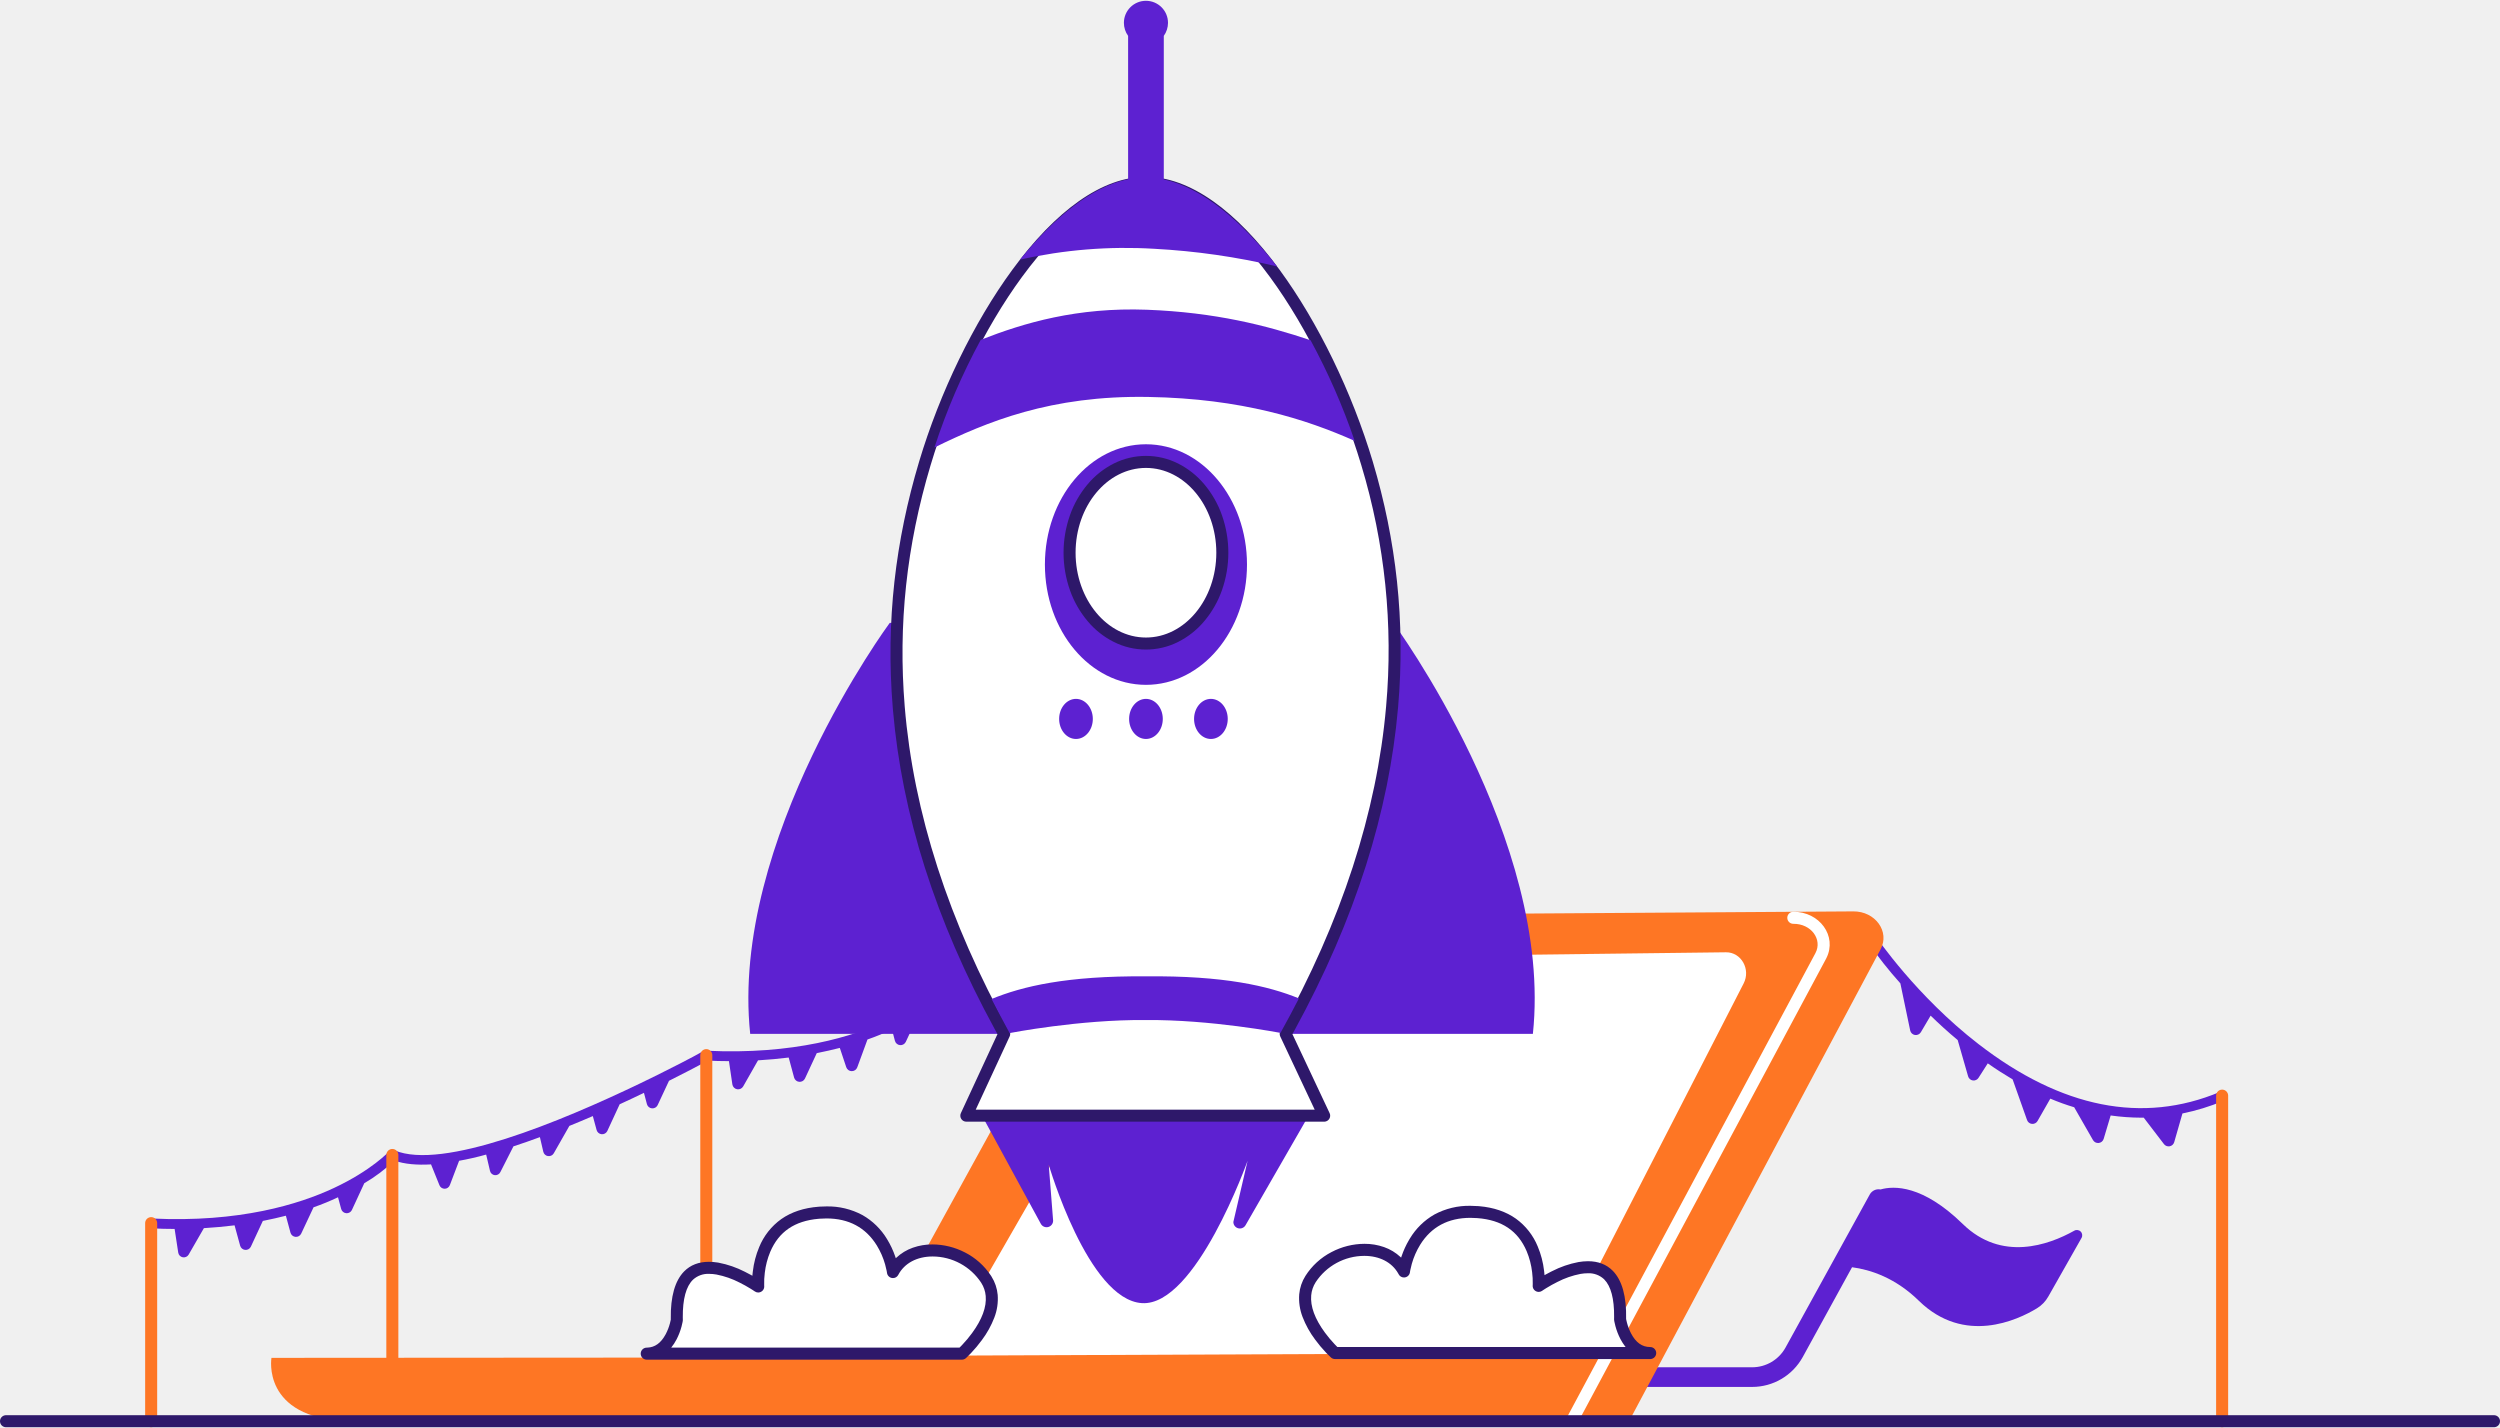
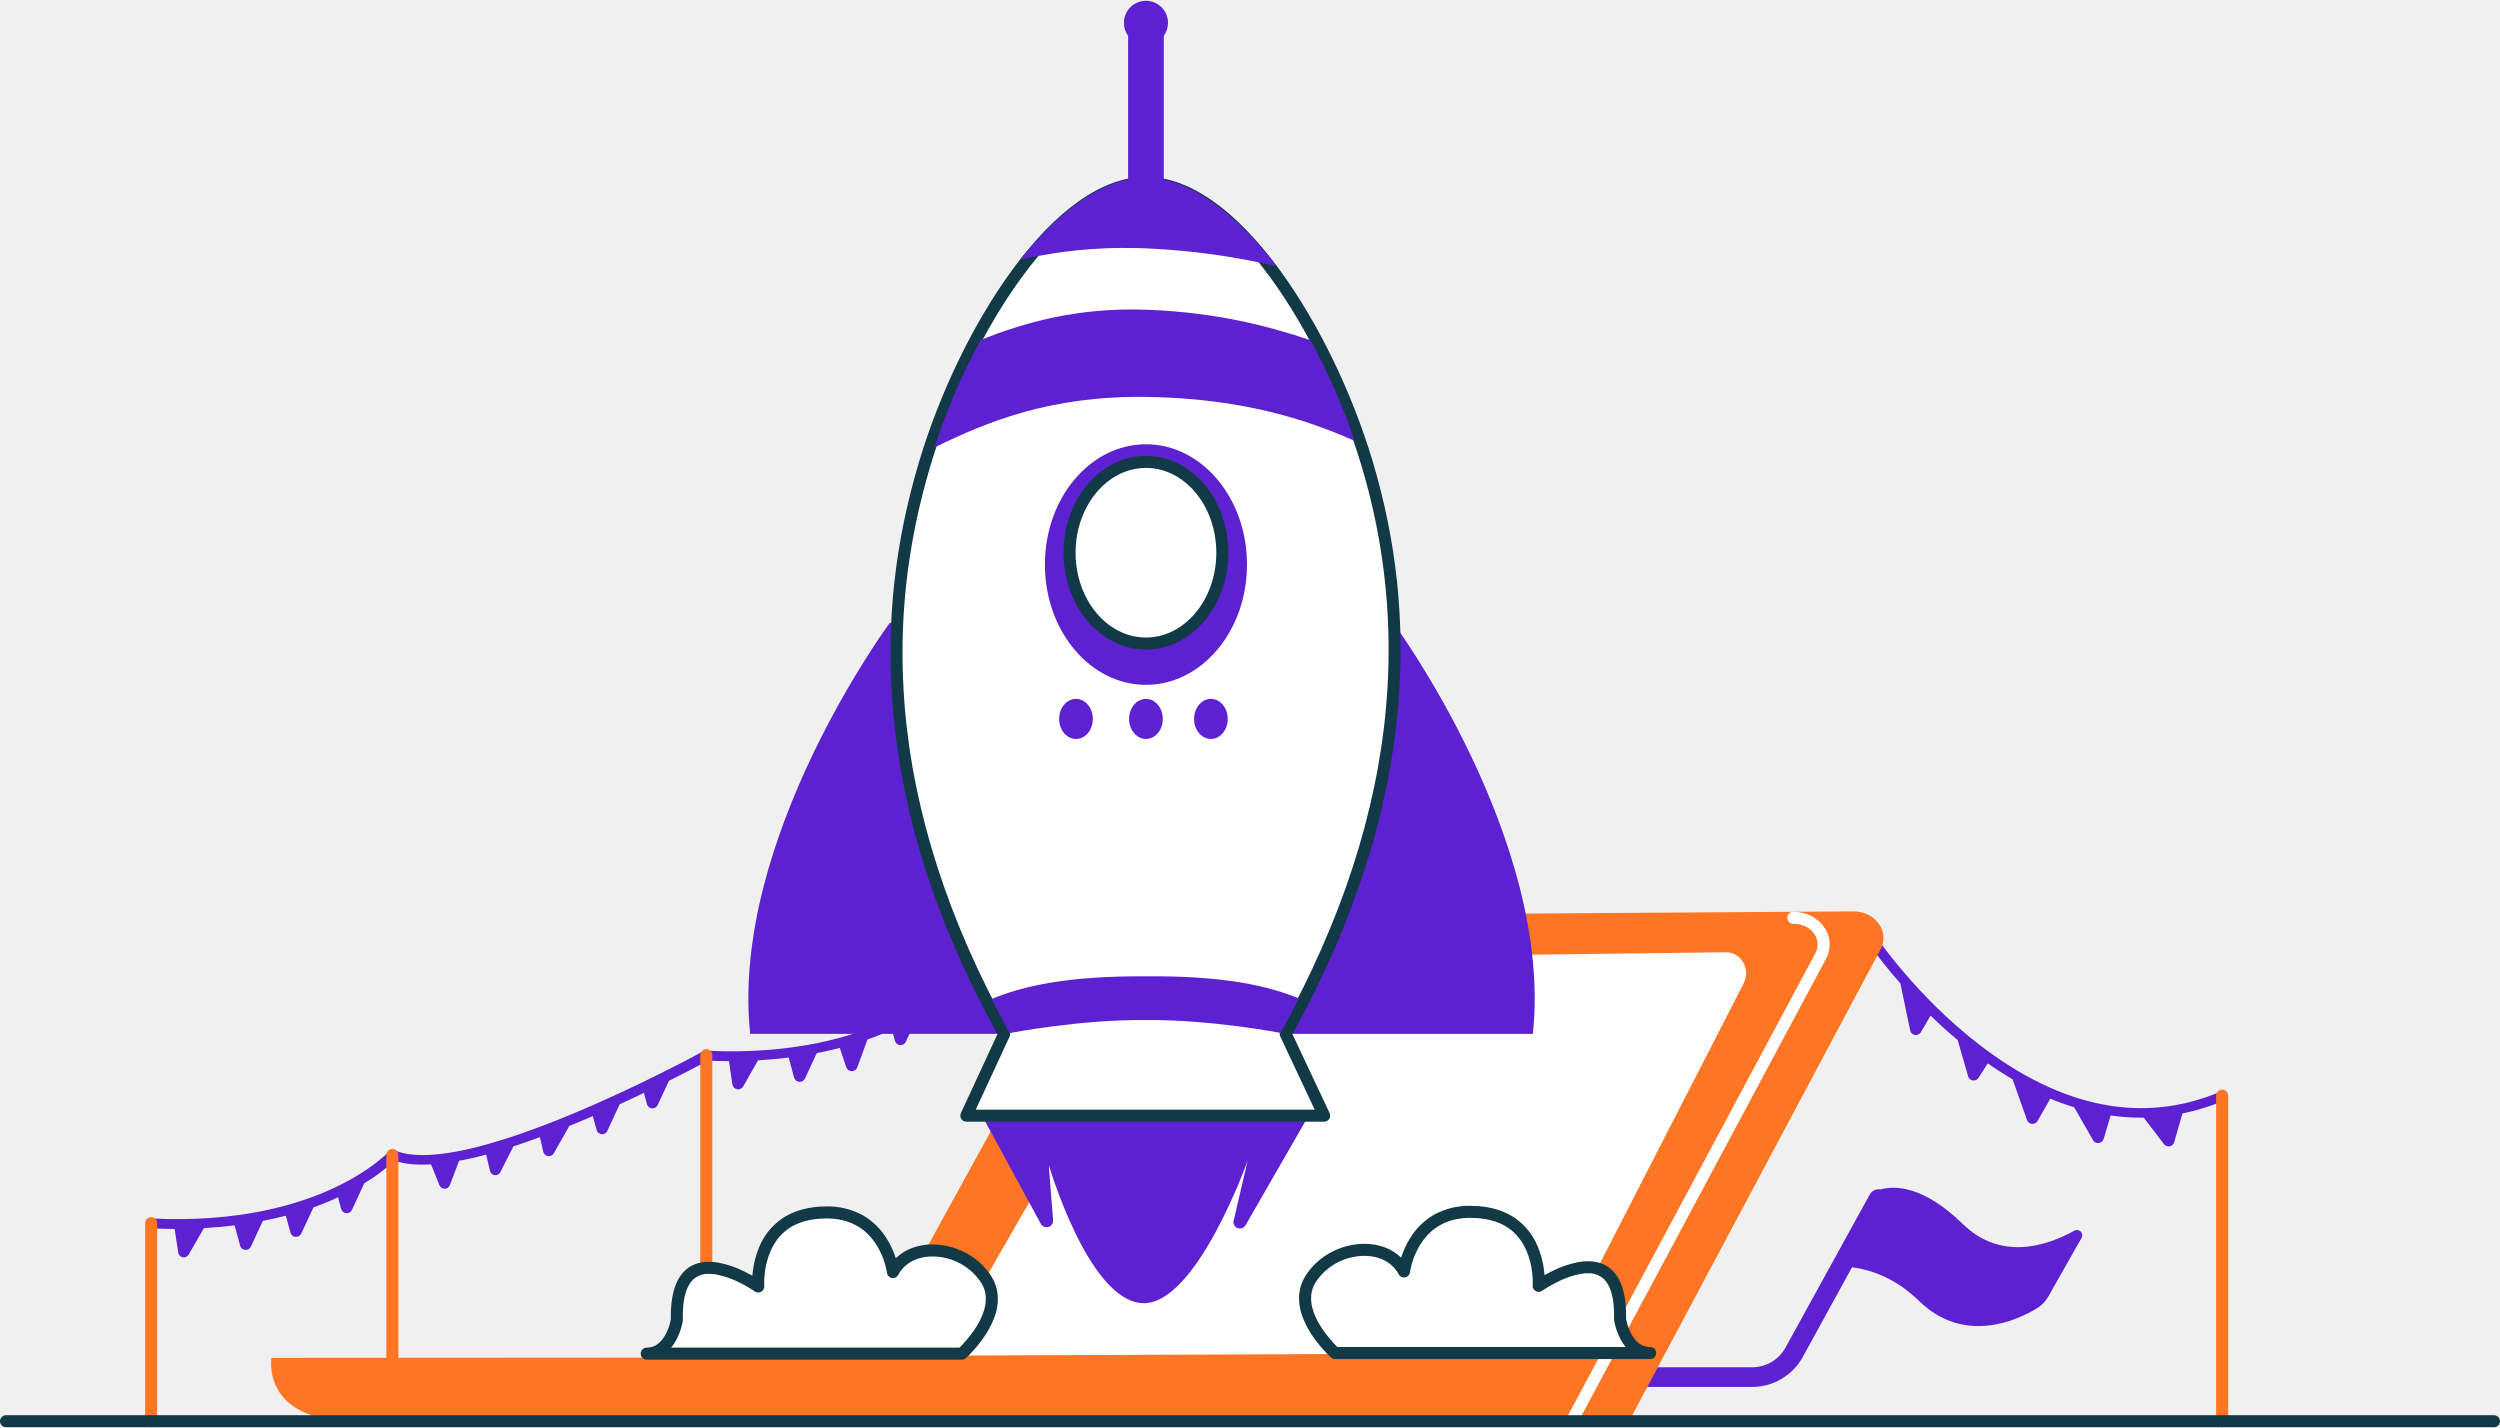
<svg xmlns="http://www.w3.org/2000/svg" viewBox="0 0 1247 711.9">
  <g id="product_launch_solid_II" data-name="product launch/solid_II" transform="translate(2.5)">
    <g id="product_launch_solid_II-2" data-name="product launch/solid_II" transform="translate(-3)">
      <g id="product_launch_solid_II-3" data-name="product launch_solid_II">
        <path id="flag" d="M302.6,21.456c-12.7,7.1-36.2,15.6-55.6-3.4-20-19.5-34.3-19.1-41-17.2a5.036,5.036,0,0,0-5.3,2.4l-42.1,76.5a19.015,19.015,0,0,1-16.6,9.8H4.9a4.9,4.9,0,1,0,0,9.8H142a28.78,28.78,0,0,0,25.2-14.9l24.6-44.8c9.2,1.2,21.7,5.3,33.4,16.8,22.6,22,49.1,9.6,58.8,3.7a16.13,16.13,0,0,0,5.7-5.9l16.5-29.1A2.652,2.652,0,0,0,302.6,21.456Z" transform="translate(732.5 592.444)" fill="#5d21d1" />
        <g id="flags" transform="translate(73 466)">
          <path id="Path" d="M280.843,1.417a2.43,2.43,0,0,0-3.4-1.1c-.4.2-4.6,2.8-22.9,11.9l-8.4,4.1c-39.9,19.2-98.8,43.6-122.7,33.5a2.443,2.443,0,0,0-2.8.6c-.1.1-8.7,9.4-27.5,18.2-17.3,8.1-47.1,17.3-90.6,15.2a2.362,2.362,0,0,0-2.5,2.8,2.559,2.559,0,0,0,2.4,2.1c3.9.2,7.6.3,11.3.3l1.8,11.8a2.81,2.81,0,0,0,5.2,1l7.6-13.2c5.3-.3,10.4-.8,15.3-1.4l2.8,10.2a2.864,2.864,0,0,0,5.3.5l6-12.9c4.1-.8,7.9-1.7,11.5-2.6l2.3,8.5a2.864,2.864,0,0,0,5.3.5l6.2-13.2a122.609,122.609,0,0,0,12.2-5l1.6,5.9a2.864,2.864,0,0,0,5.3.5l6.2-13.4a80.144,80.144,0,0,0,15-11.3c5.1,1.8,11.3,2.3,18.3,1.9l4.2,10.4a2.778,2.778,0,0,0,5.2-.1l4.6-12.1c4.4-.8,8.9-1.8,13.5-3.1l1.9,8.1a2.76,2.76,0,0,0,5.2.6l6.5-12.8c4.4-1.4,8.8-3,13.2-4.6l1.7,7.3a2.833,2.833,0,0,0,5.2.8l7.8-13.7c3.9-1.6,7.8-3.2,11.7-4.9l1.9,7a2.864,2.864,0,0,0,5.3.5l6.2-13.4c4.2-1.9,8.2-3.8,12.1-5.7l1.5,5.7a2.864,2.864,0,0,0,5.3.5l5.7-12.2c15.5-7.8,18.4-9.6,19.9-10.4A3.181,3.181,0,0,0,280.843,1.417Z" transform="translate(0.857 57.983)" fill="#5d21d1" />
          <path id="Path-2" data-name="Path" d="M123.443.2a2.443,2.443,0,0,0-2.8.6c-.1.1-8.7,9.4-27.5,18.2-17.3,8.1-47.1,17.3-90.6,15.2A2.362,2.362,0,0,0,.043,37a2.559,2.559,0,0,0,2.4,2.1c3.9.2,7.6.3,11.3.3l1.7,11.6a2.909,2.909,0,0,0,5.4,1l7.4-13c5.3-.3,10.4-.8,15.3-1.4l2.7,10a2.9,2.9,0,0,0,5.4.5l5.9-12.7c4.1-.8,7.9-1.7,11.5-2.6l3.2,9.6a2.915,2.915,0,0,0,5.5.1l5.1-13.9a122.609,122.609,0,0,0,12.2-5l1.5,5.7a2.9,2.9,0,0,0,5.4.5l6.1-13.1a80.144,80.144,0,0,0,15-11.3" transform="translate(277.357 23.9)" fill="#5d21d1" />
          <path id="Path-3" data-name="Path" d="M179.077,79.877a2.39,2.39,0,0,0-3.2-1.4c-38.5,16.1-79,8-120.3-23.9-31.1-24-50.9-53.3-51.1-53.5a2.544,2.544,0,0,0-3.4-.7,2.544,2.544,0,0,0-.7,3.4,210.417,210.417,0,0,0,16.2,20.5l4.9,23.5a2.892,2.892,0,0,0,5.3.9l4.9-8.3c4.2,4.1,8.7,8.2,13.5,12.2l5.2,18.1a2.873,2.873,0,0,0,5.2.7l4.6-7.2c4.1,2.9,8.2,5.5,12.4,8l7.2,20.3a2.887,2.887,0,0,0,5.2.5l6.4-11.2a113.564,113.564,0,0,0,11.9,4.3l9.4,16.4a2.917,2.917,0,0,0,5.3-.6l3.5-11.7a112.468,112.468,0,0,0,15.3,1.1h1.2l10.1,13.2a2.913,2.913,0,0,0,5.1-1l4.1-14.3a109.057,109.057,0,0,0,20.2-6.2A2.469,2.469,0,0,0,179.077,79.877Z" transform="translate(858.823 0.223)" fill="#5d21d1" />
          <path id="Path-4" data-name="Path" d="M3,0A3,3,0,0,1,5.995,2.824L6,3v98.8a3,3,0,0,1-5.995.176L0,101.8V3A3,3,0,0,1,3,0Z" transform="translate(-0.1 141.1)" fill="#fe7624" />
          <path id="Path-5" data-name="Path" d="M3,0A3,3,0,0,1,5.995,2.824L6,3V134.2a3,3,0,0,1-5.995.176L0,134.2V3A3,3,0,0,1,3,0Z" transform="translate(120.2 107.1)" fill="#fe7624" />
          <path id="Path-6" data-name="Path" d="M3,0A3,3,0,0,1,5.995,2.824L6,3V183.8a3,3,0,0,1-5.995.176L0,183.8V3A3,3,0,0,1,3,0Z" transform="translate(276.8 57.3)" fill="#fe7624" />
          <path id="Path-7" data-name="Path" d="M3,0A3,3,0,0,1,5.995,2.824L6,3V165.4a3,3,0,0,1-5.995.176L0,165.4V3A3,3,0,0,1,3,0Z" transform="translate(1032.9 77.5)" fill="#fe7624" />
        </g>
        <g id="laptop_1_" transform="translate(135 454)">
          <path id="laptop" d="M789.19,0l-362,2.4a14.982,14.982,0,0,0-13.4,7.6L296.99,222.5l-296.8.2s-5.1,29.8,37.6,31.6l640-.8L802.79,19C807.59,10.1,800.19-.1,789.19,0Z" transform="translate(0.71 0.599)" fill="#fe7624" />
          <path id="screen" d="M0,201.2l305.7-1.3L400.3,15.6C404,8.5,399.1-.1,391.5,0L113.7,3.4Z" transform="translate(334.9 20.999)" fill="#fff" />
          <path id="Path-8" data-name="Path" d="M113.074,0c13.1-.117,22.03,12.112,16.543,23.084l-.171.332-123.8,231.3a3,3,0,0,1-5.371-2.668l.081-.164L124.148,20.6c3.584-6.788-2.091-14.68-11.02-14.6a3,3,0,1,1-.054-6Z" transform="translate(646.899 0.799)" fill="#fff" />
        </g>
        <g id="rocket_3_" transform="translate(373)">
          <path id="Path-9" data-name="Path" d="M0,0,33.5,61.6A3.267,3.267,0,0,0,39.6,60L37.4,32S57,99.4,83.9,101.1s52.7-71,52.7-71l-7.1,30.5a3.255,3.255,0,0,0,6.1,1.6L171.4,0" transform="translate(113.2 548.9)" fill="#5d21d1" />
          <path id="Path-10" data-name="Path" d="M70.517,2.3s-79.9,108.2-69.6,205h176.3V0Z" transform="translate(0.783 308.4)" fill="#5d21d1" />
          <path id="Path-11" data-name="Path" d="M106.7,2.3s79.9,108.2,69.6,205H0V0Z" transform="translate(215.8 308.4)" fill="#5d21d1" />
          <path id="Path-12" data-name="Path" d="M194.114,424.5c67.7-121.7,60.3-218.3,40.6-284.5-19.8-66.2-66.2-140-110.3-140s-90.5,73.8-110.3,140-28.1,162.8,39.6,284.5l-18.9,40.8h178.5l-19.2-40.8Z" transform="translate(74.686 91.2)" fill="#fff" />
-           <path id="Path_2_" d="M216.327,471.3H37.826a3,3,0,0,1-2.722-4.262L53.364,427.62l-1.126-2.046c-7.471-13.66-14.229-27.458-20.086-41.011a427.659,427.659,0,0,1-15.069-40.2A379.514,379.514,0,0,1,6.847,304.935a348.758,348.758,0,0,1-5.589-38.674l-.133-1.579C.25,254.036-.117,243.316.033,232.821c.148-10.3.8-20.707,1.936-30.93,1.113-10.008,2.726-20.159,4.8-30.169,2.02-9.771,4.539-19.723,7.487-29.581,10.374-34.684,27.32-69.58,46.492-95.739,10.9-14.871,22.071-26.393,33.2-34.245C105.387,4.09,116.651,0,127.427,0S149.466,4.09,160.9,12.157c11.134,7.852,22.305,19.373,33.2,34.245,19.173,26.16,36.119,61.056,46.493,95.743,2.913,9.789,5.4,19.7,7.378,29.46,2.029,9.986,3.6,20.131,4.669,30.154,1.091,10.231,1.695,20.656,1.793,30.986.1,10.523-.321,21.274-1.252,31.955a350.841,350.841,0,0,1-5.652,38.993,383.143,383.143,0,0,1-10.354,39.789,432.855,432.855,0,0,1-15.239,40.608c-5.923,13.694-12.756,27.64-20.309,41.449l-1.142,2.073,18.548,39.413a2.956,2.956,0,0,1-.138,2.814,2.99,2.99,0,0,1-2.4,1.459ZM127.427,6c-9.664,0-19.943,3.853-30.551,11.451-10.439,7.477-20.967,18.41-31.291,32.5C46.8,75.575,30.186,109.8,20,143.86,7.974,184.069,3.756,223.43,7.1,264.192c4.344,52.886,21.921,107.34,52.244,161.85a3.008,3.008,0,0,1,.1,2.719L42.521,465.3H211.6l-17.186-36.523a2.992,2.992,0,0,1,0-2.552l.094-.183c30.375-54.6,48.109-109.063,52.709-161.865A317.74,317.74,0,0,0,234.852,143.86c-10.186-34.055-26.8-68.284-45.583-93.911-10.325-14.087-20.853-25.02-31.292-32.5C147.369,9.853,137.091,6,127.427,6Z" transform="translate(71.674 88.2)" fill="#2e186a" />
+           <path id="Path_2_" d="M216.327,471.3H37.826a3,3,0,0,1-2.722-4.262L53.364,427.62l-1.126-2.046c-7.471-13.66-14.229-27.458-20.086-41.011a427.659,427.659,0,0,1-15.069-40.2A379.514,379.514,0,0,1,6.847,304.935a348.758,348.758,0,0,1-5.589-38.674l-.133-1.579C.25,254.036-.117,243.316.033,232.821c.148-10.3.8-20.707,1.936-30.93,1.113-10.008,2.726-20.159,4.8-30.169,2.02-9.771,4.539-19.723,7.487-29.581,10.374-34.684,27.32-69.58,46.492-95.739,10.9-14.871,22.071-26.393,33.2-34.245C105.387,4.09,116.651,0,127.427,0S149.466,4.09,160.9,12.157c11.134,7.852,22.305,19.373,33.2,34.245,19.173,26.16,36.119,61.056,46.493,95.743,2.913,9.789,5.4,19.7,7.378,29.46,2.029,9.986,3.6,20.131,4.669,30.154,1.091,10.231,1.695,20.656,1.793,30.986.1,10.523-.321,21.274-1.252,31.955a350.841,350.841,0,0,1-5.652,38.993,383.143,383.143,0,0,1-10.354,39.789,432.855,432.855,0,0,1-15.239,40.608c-5.923,13.694-12.756,27.64-20.309,41.449l-1.142,2.073,18.548,39.413a2.956,2.956,0,0,1-.138,2.814,2.99,2.99,0,0,1-2.4,1.459ZM127.427,6c-9.664,0-19.943,3.853-30.551,11.451-10.439,7.477-20.967,18.41-31.291,32.5C46.8,75.575,30.186,109.8,20,143.86,7.974,184.069,3.756,223.43,7.1,264.192c4.344,52.886,21.921,107.34,52.244,161.85a3.008,3.008,0,0,1,.1,2.719L42.521,465.3H211.6l-17.186-36.523a2.992,2.992,0,0,1,0-2.552l.094-.183c30.375-54.6,48.109-109.063,52.709-161.865A317.74,317.74,0,0,0,234.852,143.86c-10.186-34.055-26.8-68.284-45.583-93.911-10.325-14.087-20.853-25.02-31.292-32.5C147.369,9.853,137.091,6,127.427,6Z" transform="translate(71.674 88.2)" fill="#113946" />
          <ellipse id="Oval" cx="50.4" cy="60" rx="50.4" ry="60" transform="translate(148.7 221.6)" fill="#5d21d1" />
          <ellipse id="Oval-2" data-name="Oval" cx="8.4" cy="10" rx="8.4" ry="10" transform="translate(190.7 348.6)" fill="#5d21d1" />
          <ellipse id="Oval-3" data-name="Oval" cx="8.4" cy="10" rx="8.4" ry="10" transform="translate(223.1 348.6)" fill="#5d21d1" />
          <ellipse id="Oval-4" data-name="Oval" cx="8.4" cy="10" rx="8.4" ry="10" transform="translate(155.8 348.6)" fill="#5d21d1" />
          <ellipse id="Oval-5" data-name="Oval" cx="38.1" cy="45.3" rx="38.1" ry="45.3" transform="translate(161 230.4)" fill="#fff" />
-           <path id="Oval_2_" d="M41.1,96.6a35.71,35.71,0,0,1-16.051-3.81A41.224,41.224,0,0,1,11.991,82.414,49.391,49.391,0,0,1,3.212,67.057a56.369,56.369,0,0,1,0-37.514,49.393,49.393,0,0,1,8.779-15.358A41.225,41.225,0,0,1,25.049,3.81a35.713,35.713,0,0,1,32.1,0A41.223,41.223,0,0,1,70.209,14.186a49.393,49.393,0,0,1,8.778,15.358,56.371,56.371,0,0,1,0,37.514,49.391,49.391,0,0,1-8.778,15.357A41.223,41.223,0,0,1,57.151,92.79,35.71,35.71,0,0,1,41.1,96.6ZM41.1,6C21.746,6,6,24.976,6,48.3S21.746,90.6,41.1,90.6,76.2,71.625,76.2,48.3,60.455,6,41.1,6Z" transform="translate(158 227.4)" fill="#2e186a" />
+           <path id="Oval_2_" d="M41.1,96.6a35.71,35.71,0,0,1-16.051-3.81A41.224,41.224,0,0,1,11.991,82.414,49.391,49.391,0,0,1,3.212,67.057a56.369,56.369,0,0,1,0-37.514,49.393,49.393,0,0,1,8.779-15.358A41.225,41.225,0,0,1,25.049,3.81a35.713,35.713,0,0,1,32.1,0A41.223,41.223,0,0,1,70.209,14.186a49.393,49.393,0,0,1,8.778,15.358,56.371,56.371,0,0,1,0,37.514,49.391,49.391,0,0,1-8.778,15.357A41.223,41.223,0,0,1,57.151,92.79,35.71,35.71,0,0,1,41.1,96.6ZM41.1,6C21.746,6,6,24.976,6,48.3S21.746,90.6,41.1,90.6,76.2,71.625,76.2,48.3,60.455,6,41.1,6Z" transform="translate(158 227.4)" fill="#113946" />
          <path id="Path-13" data-name="Path" d="M71.7,89.1V17.5A11.2,11.2,0,0,0,73.8,11a11,11,0,0,0-22,0,11.2,11.2,0,0,0,2.1,6.5V89c-18.5,3.8-37,19.3-53.9,40.1a239.042,239.042,0,0,1,67-5.4,345.825,345.825,0,0,1,61.2,8.8C110.7,110.1,91.1,93.3,71.7,89.1Z" transform="translate(136.3 0.4)" fill="#5d21d1" />
          <path id="Path-14" data-name="Path" d="M187.6,15.343c-22.1-7.4-47.5-13.9-81.6-15.2-34.8-1.3-61.2,6.5-82.9,15A320.817,320.817,0,0,0,0,68.843c26-12.7,57.9-26.1,106.8-25.2,46.5.8,78.5,11.1,102.8,21.9A322.659,322.659,0,0,0,187.6,15.343Z" transform="translate(93.6 154.357)" fill="#5d21d1" />
          <path id="Path-15" data-name="Path" d="M144.1,28.222c3.2-5.8,6.3-11.5,9.2-17.2C138,4.822,116-.378,76.9.022c-39.5-.3-61.6,5-76.9,11.3,2.9,5.6,5.9,11.3,9,17,0,0,34.7-6.8,67.8-6.5C109.4,21.522,144.1,28.222,144.1,28.222Z" transform="translate(122.1 486.978)" fill="#5d21d1" />
        </g>
        <g id="clouds" transform="translate(320 601)">
          <path id="cloud_1_" d="M172.136,70.439H14.936s-22.6-20.3-12.2-36.9,37.7-20.6,46.6-3.8c0,0,3.9-32.1,36.8-29.6,33,2.5,30.4,36.8,30.4,36.8s41.7-29.5,40.6,16.6C157.036,53.439,159.636,70.439,172.136,70.439Z" transform="translate(331.464 3.461)" fill="#fff" />
-           <path id="cloud_2_" d="M175.139,76.442H17.939a3,3,0,0,1-2.005-.769c-.308-.277-.983-.9-2.045-2l-.46-.481A66.383,66.383,0,0,1,8.05,66.764a46.6,46.6,0,0,1-6.3-11.352A26.03,26.03,0,0,1,.09,44.125,20.621,20.621,0,0,1,3.2,34.949,33.746,33.746,0,0,1,16.189,23.075a35.576,35.576,0,0,1,16.427-4.118,28.994,28.994,0,0,1,9.79,1.63,23.209,23.209,0,0,1,8.24,5l.268.261.226-.684A43.553,43.553,0,0,1,54.9,16.952l.4-.66A33.763,33.763,0,0,1,67.522,4.331,36.426,36.426,0,0,1,85.5,0c1.257,0,2.558.05,3.867.15L89.9.193c7.2.621,13.363,2.725,18.317,6.252a32.045,32.045,0,0,1,10.847,13.848,44.6,44.6,0,0,1,3.162,12.092c.09.741.164,1.47.219,2.167l0,.046.633-.356c.752-.419,1.532-.836,2.319-1.237l.8-.4a48.739,48.739,0,0,1,13.146-4.54,28.565,28.565,0,0,1,4.791-.43c5.1,0,9.257,1.613,12.372,4.794,4.641,4.741,6.874,12.811,6.636,23.985l.016.1.08.417c.088.433.206.928.341,1.433a25.984,25.984,0,0,0,2,5.211c2.4,4.623,5.528,6.87,9.563,6.87l.2.005a3,3,0,0,1,0,5.989l-.2.005ZM32.538,24.973A29.105,29.105,0,0,0,8.281,38.134a14.48,14.48,0,0,0-2.215,6.529c-.492,5.46,1.8,11.7,6.825,18.554a60.344,60.344,0,0,0,4.891,5.845c.354.374.714.743,1.1,1.128l.254.25H162.912l-.373-.472a24.417,24.417,0,0,1-2.107-3.29l-.18-.342a31.976,31.976,0,0,1-2.466-6.417c-.2-.729-.366-1.464-.491-2.124l-.034-.185c-.032-.177-.058-.339-.077-.481l-.021-.158-.02-.223,0-.355,0-.1.016-.92c.08-9-1.581-15.282-4.936-18.671l-.187-.184a11.135,11.135,0,0,0-8.013-2.878,21.913,21.913,0,0,0-3.666.334,42.825,42.825,0,0,0-11.5,4.006c-1.867.923-3.721,1.951-5.509,3.057-.334.207-.665.416-.985.622l-.7.459-.534.363a2.962,2.962,0,0,1-1.582.464,3.047,3.047,0,0,1-2.225-.978,2.951,2.951,0,0,1-.777-2.256l.013-.247.016-.439a40.1,40.1,0,0,0-.31-5.916,38.651,38.651,0,0,0-2.725-10.467C109.2,12.461,101.142,7.059,88.911,6.133,87.747,6.044,86.6,6,85.487,6,74.366,6,65.925,10.525,60.4,19.452a37.789,37.789,0,0,0-4.148,9.472c-.309,1.074-.562,2.119-.751,3.108-.077.4-.123.678-.149.841l-.058.407a2.971,2.971,0,0,1-2.976,2.465,2.936,2.936,0,0,1-2.627-1.6l-.228-.415C46.3,28.165,40.136,24.972,32.538,24.973Z" transform="translate(328.461 0.459)" fill="#2e186a" />
+           <path id="cloud_2_" d="M175.139,76.442H17.939a3,3,0,0,1-2.005-.769c-.308-.277-.983-.9-2.045-2l-.46-.481A66.383,66.383,0,0,1,8.05,66.764a46.6,46.6,0,0,1-6.3-11.352A26.03,26.03,0,0,1,.09,44.125,20.621,20.621,0,0,1,3.2,34.949,33.746,33.746,0,0,1,16.189,23.075a35.576,35.576,0,0,1,16.427-4.118,28.994,28.994,0,0,1,9.79,1.63,23.209,23.209,0,0,1,8.24,5l.268.261.226-.684A43.553,43.553,0,0,1,54.9,16.952l.4-.66A33.763,33.763,0,0,1,67.522,4.331,36.426,36.426,0,0,1,85.5,0c1.257,0,2.558.05,3.867.15L89.9.193c7.2.621,13.363,2.725,18.317,6.252a32.045,32.045,0,0,1,10.847,13.848,44.6,44.6,0,0,1,3.162,12.092c.09.741.164,1.47.219,2.167l0,.046.633-.356c.752-.419,1.532-.836,2.319-1.237l.8-.4a48.739,48.739,0,0,1,13.146-4.54,28.565,28.565,0,0,1,4.791-.43c5.1,0,9.257,1.613,12.372,4.794,4.641,4.741,6.874,12.811,6.636,23.985l.016.1.08.417c.088.433.206.928.341,1.433a25.984,25.984,0,0,0,2,5.211c2.4,4.623,5.528,6.87,9.563,6.87l.2.005a3,3,0,0,1,0,5.989l-.2.005ZM32.538,24.973A29.105,29.105,0,0,0,8.281,38.134a14.48,14.48,0,0,0-2.215,6.529c-.492,5.46,1.8,11.7,6.825,18.554a60.344,60.344,0,0,0,4.891,5.845c.354.374.714.743,1.1,1.128l.254.25H162.912l-.373-.472a24.417,24.417,0,0,1-2.107-3.29l-.18-.342a31.976,31.976,0,0,1-2.466-6.417c-.2-.729-.366-1.464-.491-2.124l-.034-.185c-.032-.177-.058-.339-.077-.481l-.021-.158-.02-.223,0-.355,0-.1.016-.92c.08-9-1.581-15.282-4.936-18.671l-.187-.184a11.135,11.135,0,0,0-8.013-2.878,21.913,21.913,0,0,0-3.666.334,42.825,42.825,0,0,0-11.5,4.006c-1.867.923-3.721,1.951-5.509,3.057-.334.207-.665.416-.985.622l-.7.459-.534.363a2.962,2.962,0,0,1-1.582.464,3.047,3.047,0,0,1-2.225-.978,2.951,2.951,0,0,1-.777-2.256l.013-.247.016-.439a40.1,40.1,0,0,0-.31-5.916,38.651,38.651,0,0,0-2.725-10.467C109.2,12.461,101.142,7.059,88.911,6.133,87.747,6.044,86.6,6,85.487,6,74.366,6,65.925,10.525,60.4,19.452a37.789,37.789,0,0,0-4.148,9.472c-.309,1.074-.562,2.119-.751,3.108-.077.4-.123.678-.149.841l-.058.407a2.971,2.971,0,0,1-2.976,2.465,2.936,2.936,0,0,1-2.627-1.6l-.228-.415C46.3,28.165,40.136,24.972,32.538,24.973Z" transform="translate(328.461 0.459)" fill="#113946" />
          <path id="cloud" d="M0,70.439H157.2s22.6-20.3,12.2-36.9-37.7-20.6-46.6-3.8c0,0-3.9-32.1-36.8-29.6-33,2.5-30.4,36.8-30.4,36.8S13.9,7.439,15,53.539C15.1,53.439,12.5,70.339,0,70.439Z" transform="translate(3.1 3.761)" fill="#fff" />
-           <path id="cloud_2_2" data-name="cloud_2_" d="M160.2,76.442H3a3,3,0,0,1-.023-6l.311-.007c3.8-.143,6.782-2.294,9.1-6.577l.173-.326a25.893,25.893,0,0,0,2-5.188c.159-.589.294-1.166.39-1.668L15,56.41l-.008-.46c-.167-10.962,2.081-18.888,6.681-23.558,3.111-3.158,7.261-4.76,12.337-4.76a28.138,28.138,0,0,1,4.341.356l.45.074A48.741,48.741,0,0,1,51.942,32.6c1.04.514,2.09,1.066,3.119,1.639l.632.356.049-.573c.035-.384.071-.739.11-1.084l.065-.555a44.6,44.6,0,0,1,3.162-12.092A32,32,0,0,1,70.1,6.323C75.144,2.784,81.427.707,88.773.15l.551-.04C90.443.037,91.558,0,92.639,0a36.428,36.428,0,0,1,17.978,4.331,33.763,33.763,0,0,1,12.226,11.962A43.192,43.192,0,0,1,127,25.167l.226.684.269-.261a23.209,23.209,0,0,1,8.24-5,28.993,28.993,0,0,1,9.789-1.631,35.584,35.584,0,0,1,16.142,3.969A33.9,33.9,0,0,1,174.58,34.384l.362.565a20.62,20.62,0,0,1,3.107,9.176,26.032,26.032,0,0,1-1.66,11.287,46.59,46.59,0,0,1-6.3,11.352,66.29,66.29,0,0,1-5.378,6.429c-1.123,1.183-1.9,1.921-2.26,2.256l-.246.224A2.991,2.991,0,0,1,160.2,76.442ZM34.117,33.643A11.135,11.135,0,0,0,26.1,36.52c-3.481,3.34-5.2,9.684-5.124,18.854l.014.912.006.12,0,.344-.021.223-.02.158c-.013.089-.029.194-.048.306l-.065.358c-.123.646-.293,1.377-.491,2.114A31.931,31.931,0,0,1,17.886,66.3a24.194,24.194,0,0,1-2.672,4.11l-.023.028H159c.17-.166.344-.339.517-.515l.551-.564.287-.3a60.353,60.353,0,0,0,4.891-5.845c5.02-6.852,7.316-13.095,6.825-18.554a14.481,14.481,0,0,0-2.215-6.529A29.1,29.1,0,0,0,145.6,24.973c-7.81,0-14.061,3.343-17.15,9.173l-.087.155a2.9,2.9,0,0,1-2.54,1.443,2.985,2.985,0,0,1-3-2.641l-.049-.337-.131-.734c-.19-.989-.443-2.034-.751-3.108a37.789,37.789,0,0,0-4.148-9.472C112.214,10.525,103.772,6,92.651,6c-1.108,0-2.26.045-3.424.133l-.523.043C76.762,7.219,68.876,12.607,64.6,22.646a38.65,38.65,0,0,0-2.725,10.467,39.173,39.173,0,0,0-.3,6.251l.026.517a2.944,2.944,0,0,1-.839,2.145,3.056,3.056,0,0,1-2.171.921,2.972,2.972,0,0,1-1.722-.558l-.394-.269-.7-.459-.074-.048-.237-.152-.673-.422c-1.783-1.1-3.636-2.132-5.508-3.057a42.824,42.824,0,0,0-11.5-4.006A21.906,21.906,0,0,0,34.117,33.643Z" transform="translate(0.1 0.759)" fill="#2e186a" />
+           <path id="cloud_2_2" data-name="cloud_2_" d="M160.2,76.442H3a3,3,0,0,1-.023-6l.311-.007c3.8-.143,6.782-2.294,9.1-6.577l.173-.326a25.893,25.893,0,0,0,2-5.188c.159-.589.294-1.166.39-1.668L15,56.41l-.008-.46c-.167-10.962,2.081-18.888,6.681-23.558,3.111-3.158,7.261-4.76,12.337-4.76a28.138,28.138,0,0,1,4.341.356l.45.074A48.741,48.741,0,0,1,51.942,32.6c1.04.514,2.09,1.066,3.119,1.639l.632.356.049-.573c.035-.384.071-.739.11-1.084l.065-.555a44.6,44.6,0,0,1,3.162-12.092A32,32,0,0,1,70.1,6.323C75.144,2.784,81.427.707,88.773.15l.551-.04C90.443.037,91.558,0,92.639,0a36.428,36.428,0,0,1,17.978,4.331,33.763,33.763,0,0,1,12.226,11.962A43.192,43.192,0,0,1,127,25.167l.226.684.269-.261a23.209,23.209,0,0,1,8.24-5,28.993,28.993,0,0,1,9.789-1.631,35.584,35.584,0,0,1,16.142,3.969A33.9,33.9,0,0,1,174.58,34.384l.362.565a20.62,20.62,0,0,1,3.107,9.176,26.032,26.032,0,0,1-1.66,11.287,46.59,46.59,0,0,1-6.3,11.352,66.29,66.29,0,0,1-5.378,6.429c-1.123,1.183-1.9,1.921-2.26,2.256l-.246.224A2.991,2.991,0,0,1,160.2,76.442ZM34.117,33.643A11.135,11.135,0,0,0,26.1,36.52c-3.481,3.34-5.2,9.684-5.124,18.854l.014.912.006.12,0,.344-.021.223-.02.158c-.013.089-.029.194-.048.306l-.065.358c-.123.646-.293,1.377-.491,2.114A31.931,31.931,0,0,1,17.886,66.3a24.194,24.194,0,0,1-2.672,4.11l-.023.028H159c.17-.166.344-.339.517-.515l.551-.564.287-.3a60.353,60.353,0,0,0,4.891-5.845c5.02-6.852,7.316-13.095,6.825-18.554a14.481,14.481,0,0,0-2.215-6.529A29.1,29.1,0,0,0,145.6,24.973c-7.81,0-14.061,3.343-17.15,9.173l-.087.155a2.9,2.9,0,0,1-2.54,1.443,2.985,2.985,0,0,1-3-2.641l-.049-.337-.131-.734c-.19-.989-.443-2.034-.751-3.108a37.789,37.789,0,0,0-4.148-9.472C112.214,10.525,103.772,6,92.651,6c-1.108,0-2.26.045-3.424.133l-.523.043C76.762,7.219,68.876,12.607,64.6,22.646a38.65,38.65,0,0,0-2.725,10.467,39.173,39.173,0,0,0-.3,6.251l.026.517a2.944,2.944,0,0,1-.839,2.145,3.056,3.056,0,0,1-2.171.921,2.972,2.972,0,0,1-1.722-.558l-.394-.269-.7-.459-.074-.048-.237-.152-.673-.422c-1.783-1.1-3.636-2.132-5.508-3.057a42.824,42.824,0,0,0-11.5-4.006A21.906,21.906,0,0,0,34.117,33.643Z" transform="translate(0.1 0.759)" fill="#113946" />
        </g>
-         <path id="line" d="M1244,0a3,3,0,0,1,.176,5.995L1244,6H3A3,3,0,0,1,2.824.005L3,0Z" transform="translate(0.5 705.9)" fill="#2e186a" />
+         <path id="line" d="M1244,0a3,3,0,0,1,.176,5.995L1244,6H3A3,3,0,0,1,2.824.005L3,0Z" transform="translate(0.5 705.9)" fill="#113946" />
      </g>
    </g>
  </g>
</svg>
